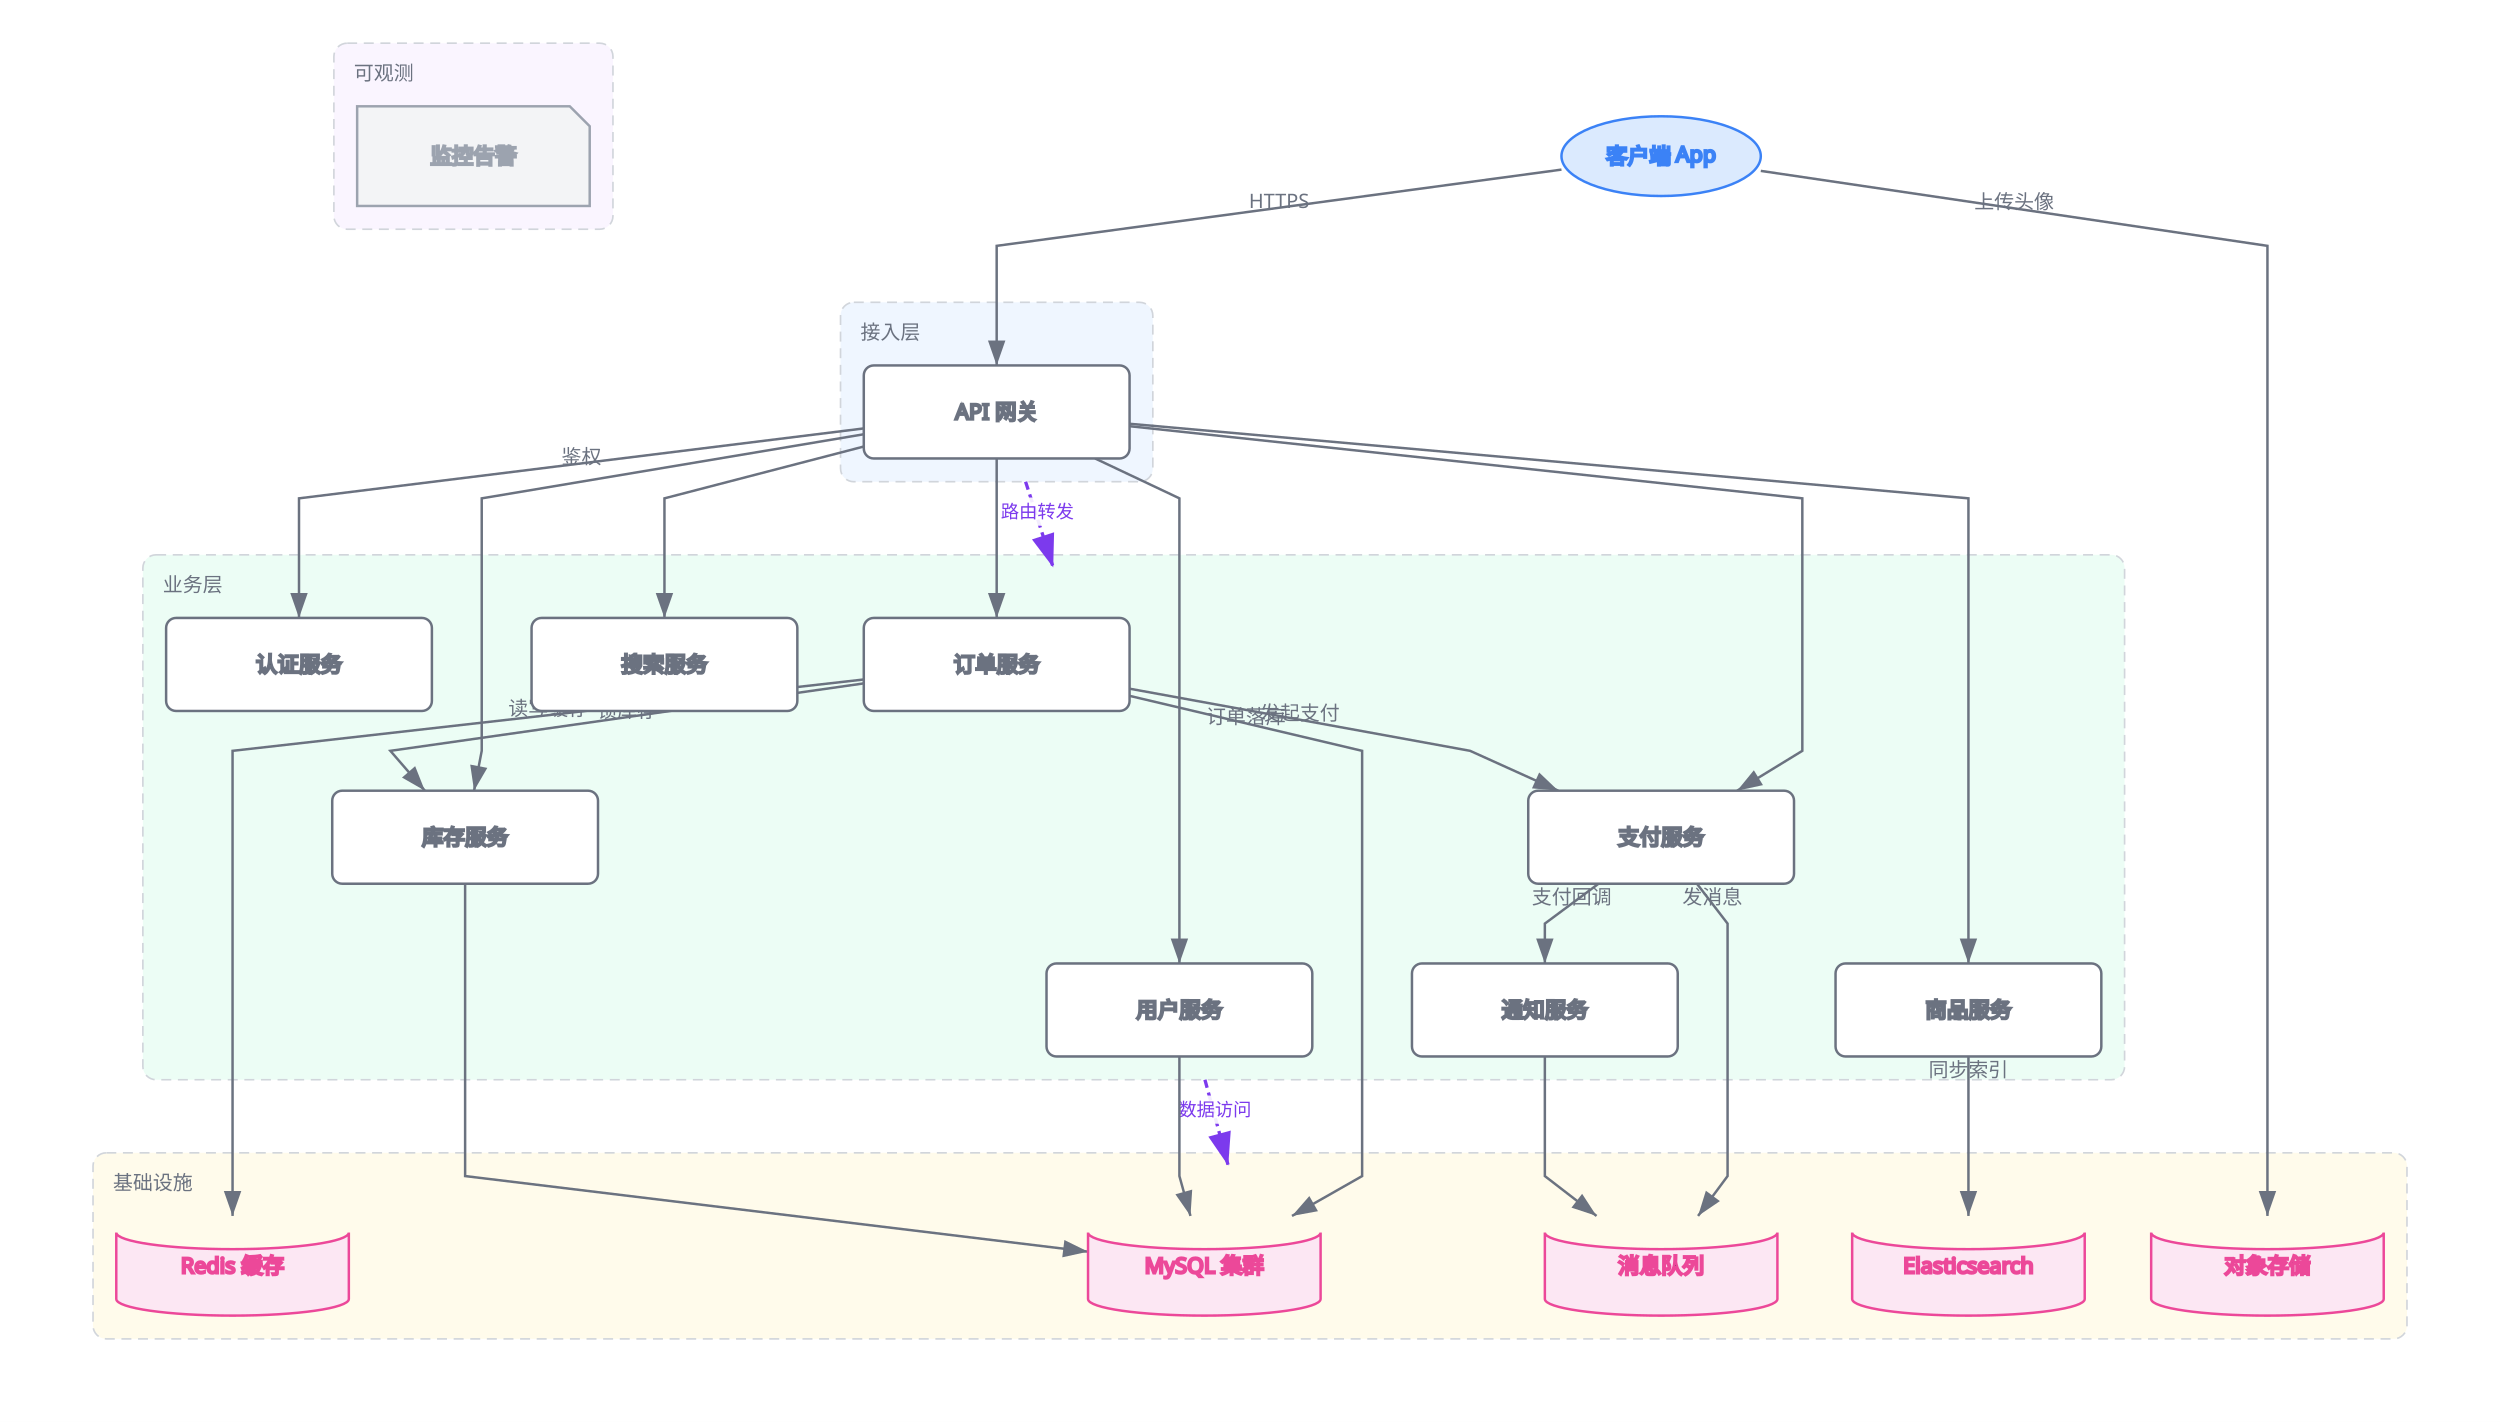
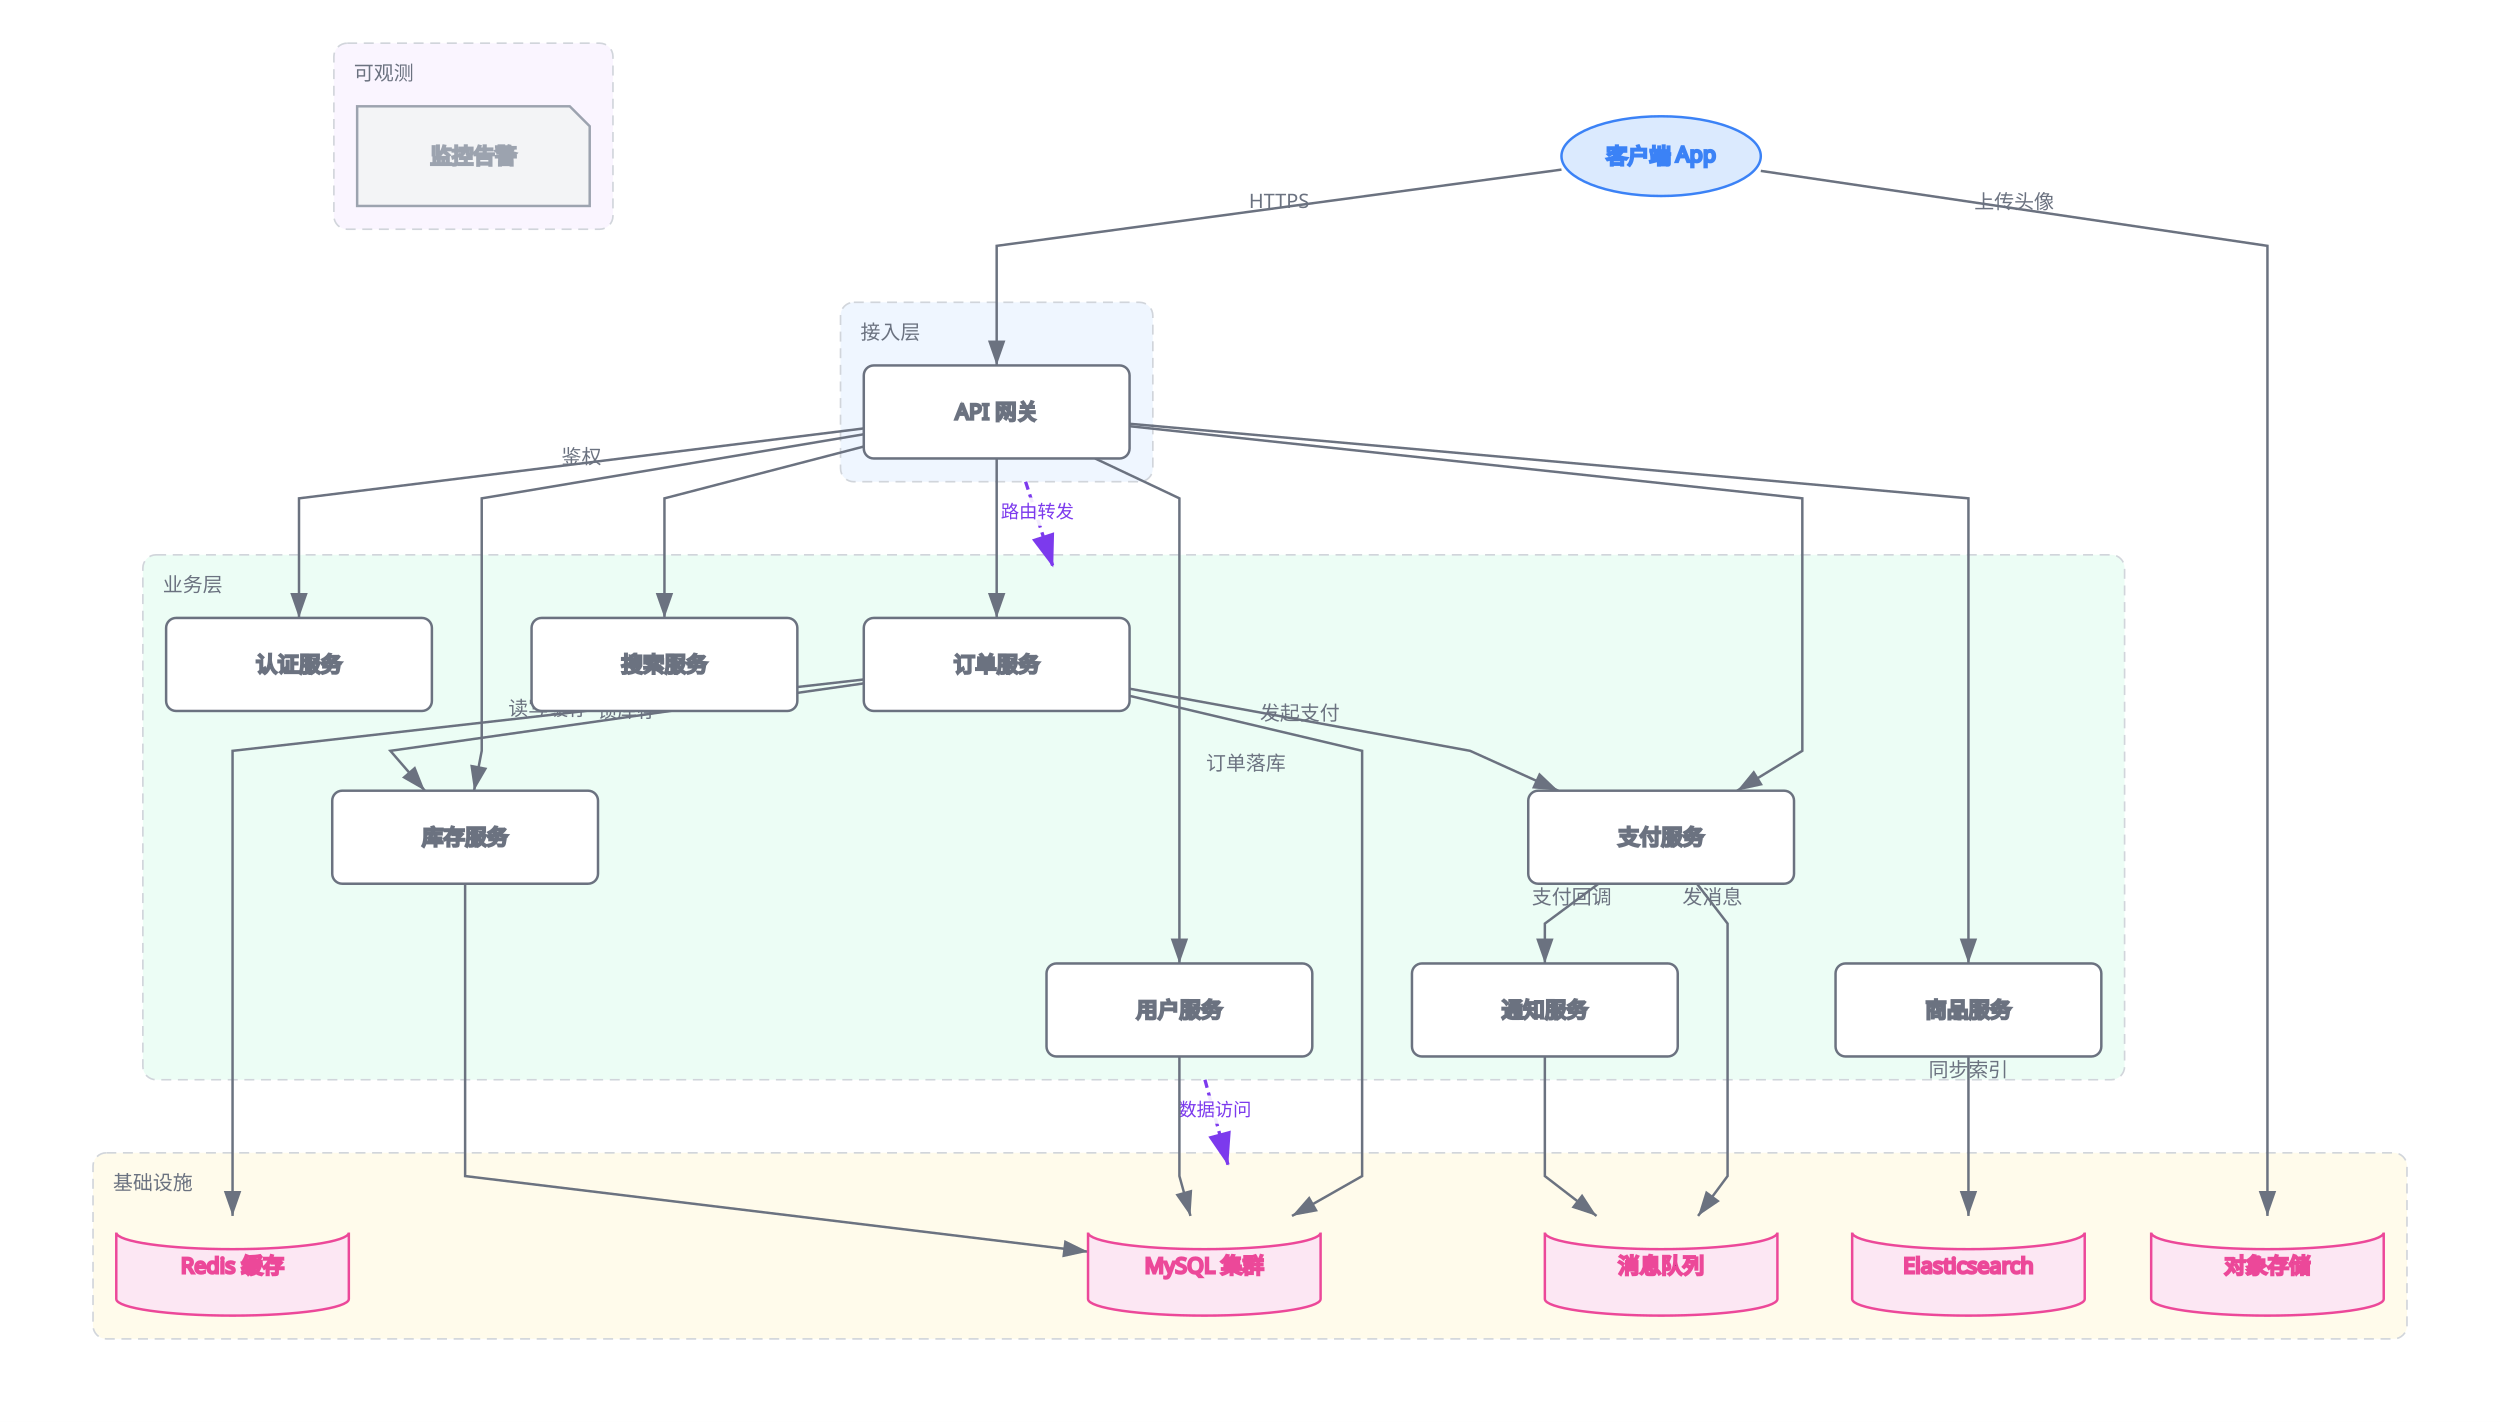
<svg xmlns="http://www.w3.org/2000/svg" width="1505" height="856" viewBox="0 0 1505 856">
  <defs>
    <marker id="arrowhead" markerWidth="10" markerHeight="7" refX="10" refY="3.5" orient="auto">
      <polygon points="0 0, 10 3.5, 0 7" fill="#6b7280" />
    </marker>
    <marker id="arrowhead-purple" markerWidth="10" markerHeight="7" refX="10" refY="3.5" orient="auto">
      <polygon points="0 0, 10 3.5, 0 7" fill="#7c3aed" />
    </marker>
  </defs>
  <rect x="0" y="0" width="1505" height="856" fill="#ffffff" />
  <g class="lgdl-group">
    <rect x="506" y="182" width="188" height="108" rx="8" fill="#eff6ff" stroke="#d1d5db" stroke-dasharray="6 4" />
    <text x="518" y="200" font-family="'Segoe UI', 'PingFang SC', 'Microsoft YaHei', sans-serif" font-size="12" fill="#6b7280" text-anchor="start" dominant-baseline="middle">接入层</text>
  </g>
  <g class="lgdl-group">
    <rect x="86" y="334" width="1193" height="316" rx="8" fill="#ecfdf5" stroke="#d1d5db" stroke-dasharray="6 4" />
    <text x="98" y="352" font-family="'Segoe UI', 'PingFang SC', 'Microsoft YaHei', sans-serif" font-size="12" fill="#6b7280" text-anchor="start" dominant-baseline="middle">业务层</text>
  </g>
  <g class="lgdl-group">
    <rect x="56" y="694" width="1393" height="112" rx="8" fill="#fffbeb" stroke="#d1d5db" stroke-dasharray="6 4" />
    <text x="68" y="712" font-family="'Segoe UI', 'PingFang SC', 'Microsoft YaHei', sans-serif" font-size="12" fill="#6b7280" text-anchor="start" dominant-baseline="middle">基础设施</text>
  </g>
  <g class="lgdl-group">
    <rect x="201" y="26" width="168" height="112" rx="8" fill="#faf5ff" stroke="#d1d5db" stroke-dasharray="6 4" />
    <text x="213" y="44" font-family="'Segoe UI', 'PingFang SC', 'Microsoft YaHei', sans-serif" font-size="12" fill="#6b7280" text-anchor="start" dominant-baseline="middle">可观测</text>
  </g>
  <g class="lgdl-aggregate-edge">
    <line x1="617.402" y1="290" x2="634.036" y2="341.614" stroke="#7c3aed" stroke-width="2" stroke-dasharray="5 3" marker-end="url(#arrowhead-purple)" />
    <rect x="598.5" y="299.5" width="52" height="17" rx="3" fill="#ffffff" opacity="0.9" />
    <text x="624.492" y="308" font-family="'Segoe UI', 'PingFang SC', 'Microsoft YaHei', sans-serif" font-size="11" fill="#7c3aed" text-anchor="middle" dominant-baseline="middle">路由转发</text>
  </g>
  <g class="lgdl-aggregate-edge">
    <line x1="725.368" y1="650" x2="739.401" y2="701.721" stroke="#7c3aed" stroke-width="2" stroke-dasharray="5 3" marker-end="url(#arrowhead-purple)" />
    <rect x="705.3" y="659.5" width="52" height="17" rx="3" fill="#ffffff" opacity="0.9" />
    <text x="731.337" y="668" font-family="'Segoe UI', 'PingFang SC', 'Microsoft YaHei', sans-serif" font-size="11" fill="#7c3aed" text-anchor="middle" dominant-baseline="middle">数据访问</text>
  </g>
  <g class="lgdl-edge">
    <path d="M 940,102.1 L 600,148 L 600,172 L 600,196 L 600,220" fill="none" stroke="#6b7280" stroke-width="1.5" marker-end="url(#arrowhead)" />
    <text x="770" y="121.05" font-family="'Segoe UI', 'PingFang SC', 'Microsoft YaHei', sans-serif" font-size="12" fill="#6b7280" text-anchor="middle" dominant-baseline="middle">HTTPS</text>
  </g>
  <g class="lgdl-edge">
    <path d="M 520,257.905 L 180,300 L 180,324 L 180,348 L 180,372" fill="none" stroke="#6b7280" stroke-width="1.5" marker-end="url(#arrowhead)" />
    <text x="350" y="274.952" font-family="'Segoe UI', 'PingFang SC', 'Microsoft YaHei', sans-serif" font-size="12" fill="#6b7280" text-anchor="middle" dominant-baseline="middle">鉴权</text>
  </g>
  <g class="lgdl-edge">
    <path d="M 659.231,276 L 710,300 L 710,324 L 710,348 L 710,400 L 710,452 L 710,504 L 710,556 L 710,580" fill="none" stroke="#6b7280" stroke-width="1.5" marker-end="url(#arrowhead)" />
  </g>
  <g class="lgdl-edge">
    <path d="M 680,255.111 L 1185,300 L 1185,324 L 1185,348 L 1185,400 L 1185,452 L 1185,504 L 1185,556 L 1185,580" fill="none" stroke="#6b7280" stroke-width="1.5" marker-end="url(#arrowhead)" />
  </g>
  <g class="lgdl-edge">
    <path d="M 600,276 L 600,300 L 600,324 L 600,348 L 600,372" fill="none" stroke="#6b7280" stroke-width="1.5" marker-end="url(#arrowhead)" />
  </g>
  <g class="lgdl-edge">
    <path d="M 520,261.419 L 290,300 L 290,324 L 290,348 L 290,400 L 290,452 L 285.385,476" fill="none" stroke="#6b7280" stroke-width="1.5" marker-end="url(#arrowhead)" />
  </g>
  <g class="lgdl-edge">
    <path d="M 680,256.577 L 1085,300 L 1085,324 L 1085,348 L 1085,400 L 1085,452 L 1045.769,476" fill="none" stroke="#6b7280" stroke-width="1.5" marker-end="url(#arrowhead)" />
  </g>
  <g class="lgdl-edge">
    <path d="M 520,268.8 L 400,300 L 400,324 L 400,348 L 400,372" fill="none" stroke="#6b7280" stroke-width="1.5" marker-end="url(#arrowhead)" />
  </g>
  <g class="lgdl-edge">
    <path d="M 520,411.397 L 235,452 L 255.769,476" fill="none" stroke="#6b7280" stroke-width="1.5" marker-end="url(#arrowhead)" />
    <text x="377.5" y="427.699" font-family="'Segoe UI', 'PingFang SC', 'Microsoft YaHei', sans-serif" font-size="12" fill="#6b7280" text-anchor="middle" dominant-baseline="middle">锁库存</text>
  </g>
  <g class="lgdl-edge">
    <path d="M 680,414.596 L 885,452 L 938.077,476" fill="none" stroke="#6b7280" stroke-width="1.5" marker-end="url(#arrowhead)" />
    <text x="782.5" y="429.298" font-family="'Segoe UI', 'PingFang SC', 'Microsoft YaHei', sans-serif" font-size="12" fill="#6b7280" text-anchor="middle" dominant-baseline="middle">发起支付</text>
  </g>
  <g class="lgdl-edge">
    <path d="M 962.308,532 L 930,556 L 930,580" fill="none" stroke="#6b7280" stroke-width="1.5" marker-end="url(#arrowhead)" />
    <text x="946.154" y="540" font-family="'Segoe UI', 'PingFang SC', 'Microsoft YaHei', sans-serif" font-size="12" fill="#6b7280" text-anchor="middle" dominant-baseline="middle">支付回调</text>
  </g>
  <g class="lgdl-edge">
    <path d="M 520,409.043 L 140,452 L 140,504 L 140,556 L 140,608 L 140,660 L 140,684 L 140,708 L 140,732" fill="none" stroke="#6b7280" stroke-width="1.5" marker-end="url(#arrowhead)" />
    <text x="330" y="426.522" font-family="'Segoe UI', 'PingFang SC', 'Microsoft YaHei', sans-serif" font-size="12" fill="#6b7280" text-anchor="middle" dominant-baseline="middle">读写缓存</text>
  </g>
  <g class="lgdl-edge">
    <path d="M 680,418.909 L 820,452 L 820,504 L 820,556 L 820,608 L 820,660 L 820,684 L 820,708 L 777.778,732" fill="none" stroke="#6b7280" stroke-width="1.5" marker-end="url(#arrowhead)" />
-     <text x="750" y="431.455" font-family="'Segoe UI', 'PingFang SC', 'Microsoft YaHei', sans-serif" font-size="12" fill="#6b7280" text-anchor="middle" dominant-baseline="middle">订单落库</text>
+     <text x="750" y="459.455" font-family="'Segoe UI', 'PingFang SC', 'Microsoft YaHei', sans-serif" font-size="12" fill="#6b7280" text-anchor="middle" dominant-baseline="middle">订单落库</text>
  </g>
  <g class="lgdl-edge">
    <path d="M 710,636 L 710,660 L 710,684 L 710,708 L 716.667,732" fill="none" stroke="#6b7280" stroke-width="1.5" marker-end="url(#arrowhead)" />
  </g>
  <g class="lgdl-edge">
    <path d="M 280,532 L 280,556 L 280,608 L 280,660 L 280,684 L 280,708 L 655,753.506" fill="none" stroke="#6b7280" stroke-width="1.5" marker-end="url(#arrowhead)" />
  </g>
  <g class="lgdl-edge">
    <path d="M 1021.538,532 L 1040,556 L 1040,608 L 1040,660 L 1040,684 L 1040,708 L 1022.222,732" fill="none" stroke="#6b7280" stroke-width="1.5" marker-end="url(#arrowhead)" />
    <text x="1030.769" y="540" font-family="'Segoe UI', 'PingFang SC', 'Microsoft YaHei', sans-serif" font-size="12" fill="#6b7280" text-anchor="middle" dominant-baseline="middle">发消息</text>
  </g>
  <g class="lgdl-edge">
    <path d="M 930,636 L 930,660 L 930,684 L 930,708 L 961.111,732" fill="none" stroke="#6b7280" stroke-width="1.5" marker-end="url(#arrowhead)" />
  </g>
  <g class="lgdl-edge">
    <path d="M 1185,636 L 1185,660 L 1185,684 L 1185,708 L 1185,732" fill="none" stroke="#6b7280" stroke-width="1.5" marker-end="url(#arrowhead)" />
    <text x="1185" y="644" font-family="'Segoe UI', 'PingFang SC', 'Microsoft YaHei', sans-serif" font-size="12" fill="#6b7280" text-anchor="middle" dominant-baseline="middle">同步索引</text>
  </g>
  <g class="lgdl-edge">
    <path d="M 1060,102.877 L 1365,148 L 1365,172 L 1365,196 L 1365,248 L 1365,300 L 1365,324 L 1365,348 L 1365,400 L 1365,452 L 1365,504 L 1365,556 L 1365,608 L 1365,660 L 1365,684 L 1365,708 L 1365,732" fill="none" stroke="#6b7280" stroke-width="1.5" marker-end="url(#arrowhead)" />
    <text x="1212.5" y="121.438" font-family="'Segoe UI', 'PingFang SC', 'Microsoft YaHei', sans-serif" font-size="12" fill="#6b7280" text-anchor="middle" dominant-baseline="middle">上传头像</text>
  </g>
  <g class="lgdl-node" fill="#dbeafe" stroke="#3b82f6" stroke-width="1.5">
    <rect x="940" y="70" width="120" height="48" rx="60" ry="60" />
    <text x="1000" y="94" font-family="'Segoe UI', 'PingFang SC', 'Microsoft YaHei', sans-serif" font-size="13" fill="#1f2937" text-anchor="middle" dominant-baseline="middle">客户端 App</text>
  </g>
  <g class="lgdl-node" fill="#ffffff" stroke="#6b7280" stroke-width="1.5">
    <rect x="520" y="220" width="160" height="56" rx="6" ry="6" />
    <text x="600" y="248" font-family="'Segoe UI', 'PingFang SC', 'Microsoft YaHei', sans-serif" font-size="13" fill="#1f2937" text-anchor="middle" dominant-baseline="middle">API 网关</text>
  </g>
  <g class="lgdl-node" fill="#ffffff" stroke="#6b7280" stroke-width="1.5">
    <rect x="100" y="372" width="160" height="56" rx="6" ry="6" />
    <text x="180" y="400" font-family="'Segoe UI', 'PingFang SC', 'Microsoft YaHei', sans-serif" font-size="13" fill="#1f2937" text-anchor="middle" dominant-baseline="middle">认证服务</text>
  </g>
  <g class="lgdl-node" fill="#ffffff" stroke="#6b7280" stroke-width="1.5">
    <rect x="630" y="580" width="160" height="56" rx="6" ry="6" />
    <text x="710" y="608" font-family="'Segoe UI', 'PingFang SC', 'Microsoft YaHei', sans-serif" font-size="13" fill="#1f2937" text-anchor="middle" dominant-baseline="middle">用户服务</text>
  </g>
  <g class="lgdl-node" fill="#ffffff" stroke="#6b7280" stroke-width="1.5">
    <rect x="1105" y="580" width="160" height="56" rx="6" ry="6" />
    <text x="1185" y="608" font-family="'Segoe UI', 'PingFang SC', 'Microsoft YaHei', sans-serif" font-size="13" fill="#1f2937" text-anchor="middle" dominant-baseline="middle">商品服务</text>
  </g>
  <g class="lgdl-node" fill="#ffffff" stroke="#6b7280" stroke-width="1.5">
    <rect x="520" y="372" width="160" height="56" rx="6" ry="6" />
    <text x="600" y="400" font-family="'Segoe UI', 'PingFang SC', 'Microsoft YaHei', sans-serif" font-size="13" fill="#1f2937" text-anchor="middle" dominant-baseline="middle">订单服务</text>
  </g>
  <g class="lgdl-node" fill="#ffffff" stroke="#6b7280" stroke-width="1.5">
    <rect x="200" y="476" width="160" height="56" rx="6" ry="6" />
    <text x="280" y="504" font-family="'Segoe UI', 'PingFang SC', 'Microsoft YaHei', sans-serif" font-size="13" fill="#1f2937" text-anchor="middle" dominant-baseline="middle">库存服务</text>
  </g>
  <g class="lgdl-node" fill="#ffffff" stroke="#6b7280" stroke-width="1.5">
    <rect x="920" y="476" width="160" height="56" rx="6" ry="6" />
    <text x="1000" y="504" font-family="'Segoe UI', 'PingFang SC', 'Microsoft YaHei', sans-serif" font-size="13" fill="#1f2937" text-anchor="middle" dominant-baseline="middle">支付服务</text>
  </g>
  <g class="lgdl-node" fill="#ffffff" stroke="#6b7280" stroke-width="1.5">
    <rect x="850" y="580" width="160" height="56" rx="6" ry="6" />
    <text x="930" y="608" font-family="'Segoe UI', 'PingFang SC', 'Microsoft YaHei', sans-serif" font-size="13" fill="#1f2937" text-anchor="middle" dominant-baseline="middle">通知服务</text>
  </g>
  <g class="lgdl-node" fill="#ffffff" stroke="#6b7280" stroke-width="1.5">
    <rect x="320" y="372" width="160" height="56" rx="6" ry="6" />
    <text x="400" y="400" font-family="'Segoe UI', 'PingFang SC', 'Microsoft YaHei', sans-serif" font-size="13" fill="#1f2937" text-anchor="middle" dominant-baseline="middle">搜索服务</text>
  </g>
  <g class="lgdl-node" fill="#fce7f3" stroke="#ec4899" stroke-width="1.5">
    <path d="M 70,742 L 70,782 A 70,10 0 0 0 210,782 L 210,742 A 70,10 0 0 1 70,742 Z" />
    <text x="140" y="762" font-family="'Segoe UI', 'PingFang SC', 'Microsoft YaHei', sans-serif" font-size="13" fill="#1f2937" text-anchor="middle" dominant-baseline="middle">Redis 缓存</text>
  </g>
  <g class="lgdl-node" fill="#fce7f3" stroke="#ec4899" stroke-width="1.5">
    <path d="M 655,742 L 655,782 A 70,10 0 0 0 795,782 L 795,742 A 70,10 0 0 1 655,742 Z" />
    <text x="725" y="762" font-family="'Segoe UI', 'PingFang SC', 'Microsoft YaHei', sans-serif" font-size="13" fill="#1f2937" text-anchor="middle" dominant-baseline="middle">MySQL 集群</text>
  </g>
  <g class="lgdl-node" fill="#fce7f3" stroke="#ec4899" stroke-width="1.5">
    <path d="M 930,742 L 930,782 A 70,10 0 0 0 1070,782 L 1070,742 A 70,10 0 0 1 930,742 Z" />
    <text x="1000" y="762" font-family="'Segoe UI', 'PingFang SC', 'Microsoft YaHei', sans-serif" font-size="13" fill="#1f2937" text-anchor="middle" dominant-baseline="middle">消息队列</text>
  </g>
  <g class="lgdl-node" fill="#fce7f3" stroke="#ec4899" stroke-width="1.5">
    <path d="M 1115,742 L 1115,782 A 70,10 0 0 0 1255,782 L 1255,742 A 70,10 0 0 1 1115,742 Z" />
    <text x="1185" y="762" font-family="'Segoe UI', 'PingFang SC', 'Microsoft YaHei', sans-serif" font-size="13" fill="#1f2937" text-anchor="middle" dominant-baseline="middle">Elasticsearch</text>
  </g>
  <g class="lgdl-node" fill="#fce7f3" stroke="#ec4899" stroke-width="1.5">
    <path d="M 1295,742 L 1295,782 A 70,10 0 0 0 1435,782 L 1435,742 A 70,10 0 0 1 1295,742 Z" />
    <text x="1365" y="762" font-family="'Segoe UI', 'PingFang SC', 'Microsoft YaHei', sans-serif" font-size="13" fill="#1f2937" text-anchor="middle" dominant-baseline="middle">对象存储</text>
  </g>
  <g class="lgdl-node" fill="#f3f4f6" stroke="#9ca3af" stroke-width="1.5">
    <path d="M 215,64 L 343,64 L 355,76 L 355,124 L 215,124 Z" />
    <text x="285" y="94" font-family="'Segoe UI', 'PingFang SC', 'Microsoft YaHei', sans-serif" font-size="13" fill="#1f2937" text-anchor="middle" dominant-baseline="middle">监控告警</text>
  </g>
</svg>
